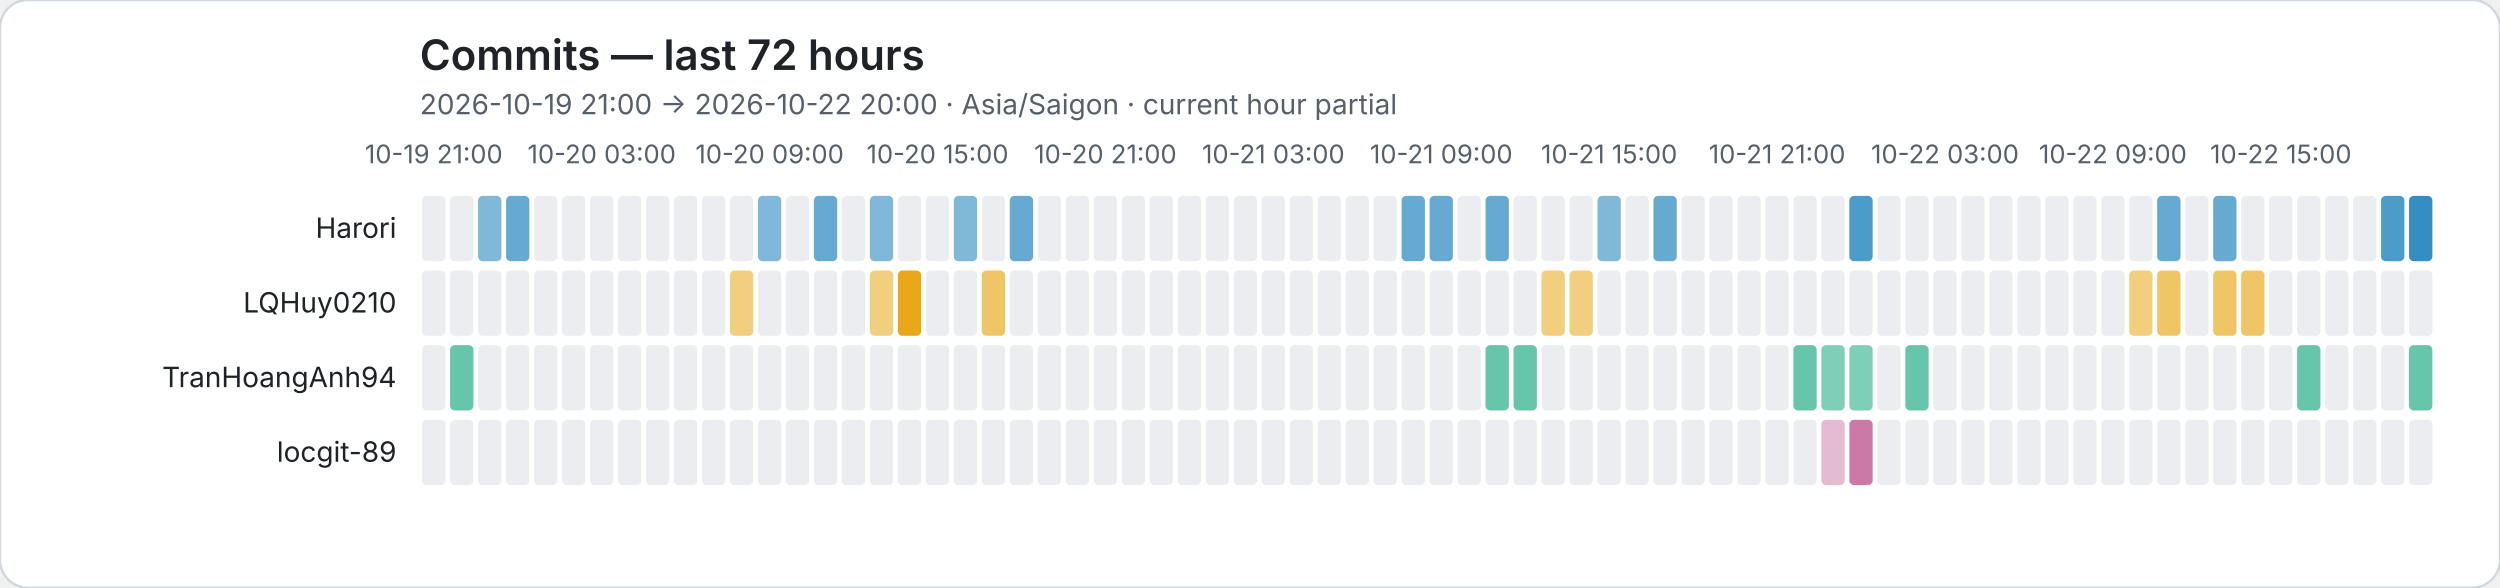
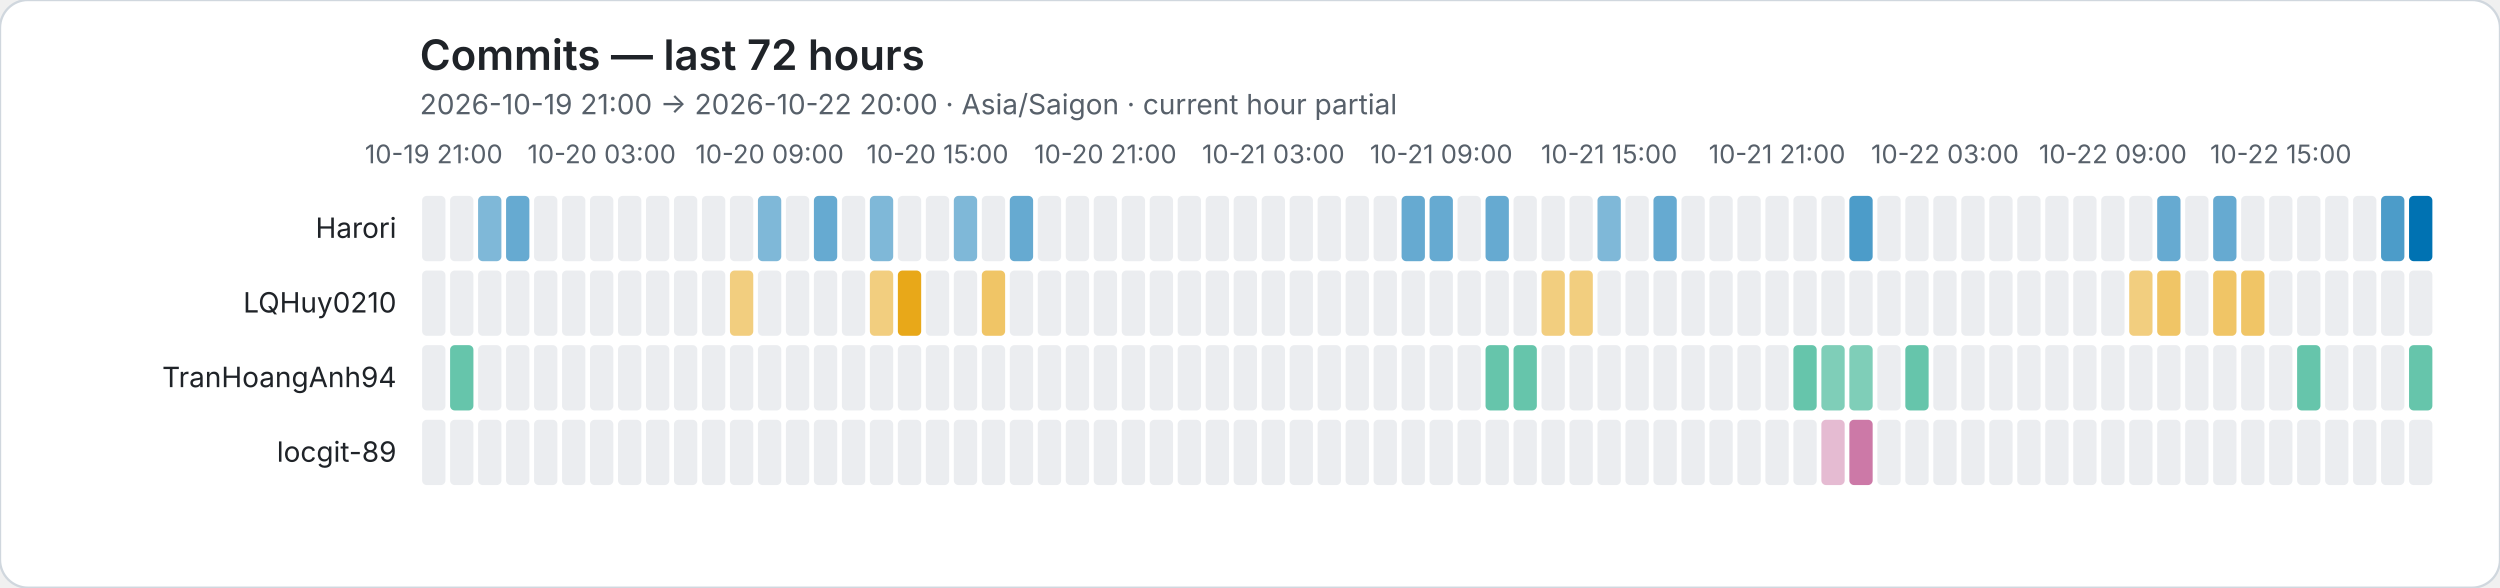
<svg xmlns="http://www.w3.org/2000/svg" role="img" viewBox="0 0 1072 252">
  <rect width="1072" height="252" rx="12" fill="#ffffff" stroke="#d0d7de" />
  <style>text{font-family:system-ui,-apple-system,BlinkMacSystemFont,"Segoe UI",sans-serif}.axis{fill:#57606a;font-size:11px}.heading{fill:#1f2328;font-size:18px;font-weight:600}.subheading{fill:#57606a;font-size:12px}.name{fill:#1f2328;font-size:12px}</style>
  <text class="heading" x="180" y="30">Commits — last 72 hours</text>
  <text class="subheading" x="180" y="49">2026-10-19 21:00 → 2026-10-22 20:00 · Asia/Saigon · current hour partial</text>
  <text class="axis" x="186" y="70" text-anchor="middle">10-19 21:00</text>
  <text class="axis" x="258" y="70" text-anchor="middle">10-20 03:00</text>
  <text class="axis" x="330" y="70" text-anchor="middle">10-20 09:00</text>
  <text class="axis" x="402" y="70" text-anchor="middle">10-20 15:00</text>
  <text class="axis" x="474" y="70" text-anchor="middle">10-20 21:00</text>
  <text class="axis" x="546" y="70" text-anchor="middle">10-21 03:00</text>
  <text class="axis" x="618" y="70" text-anchor="middle">10-21 09:00</text>
  <text class="axis" x="690" y="70" text-anchor="middle">10-21 15:00</text>
  <text class="axis" x="762" y="70" text-anchor="middle">10-21 21:00</text>
  <text class="axis" x="834" y="70" text-anchor="middle">10-22 03:00</text>
  <text class="axis" x="906" y="70" text-anchor="middle">10-22 09:00</text>
  <text class="axis" x="978" y="70" text-anchor="middle">10-22 15:00</text>
  <text class="name" x="170" y="102" text-anchor="end">Harori</text>
  <rect data-hour="0" x="181" y="84" width="10" height="28" rx="2" fill="#ebedf0" />
  <rect data-hour="1" x="193" y="84" width="10" height="28" rx="2" fill="#ebedf0" />
  <rect data-hour="2" x="205" y="84" width="10" height="28" rx="2" fill="rgba(0, 114, 178, 0.50)" />
  <rect data-hour="3" x="217" y="84" width="10" height="28" rx="2" fill="rgba(0, 114, 178, 0.60)" />
  <rect data-hour="4" x="229" y="84" width="10" height="28" rx="2" fill="#ebedf0" />
  <rect data-hour="5" x="241" y="84" width="10" height="28" rx="2" fill="#ebedf0" />
  <rect data-hour="6" x="253" y="84" width="10" height="28" rx="2" fill="#ebedf0" />
  <rect data-hour="7" x="265" y="84" width="10" height="28" rx="2" fill="#ebedf0" />
  <rect data-hour="8" x="277" y="84" width="10" height="28" rx="2" fill="#ebedf0" />
  <rect data-hour="9" x="289" y="84" width="10" height="28" rx="2" fill="#ebedf0" />
  <rect data-hour="10" x="301" y="84" width="10" height="28" rx="2" fill="#ebedf0" />
  <rect data-hour="11" x="313" y="84" width="10" height="28" rx="2" fill="#ebedf0" />
  <rect data-hour="12" x="325" y="84" width="10" height="28" rx="2" fill="rgba(0, 114, 178, 0.50)" />
  <rect data-hour="13" x="337" y="84" width="10" height="28" rx="2" fill="#ebedf0" />
  <rect data-hour="14" x="349" y="84" width="10" height="28" rx="2" fill="rgba(0, 114, 178, 0.60)" />
  <rect data-hour="15" x="361" y="84" width="10" height="28" rx="2" fill="#ebedf0" />
  <rect data-hour="16" x="373" y="84" width="10" height="28" rx="2" fill="rgba(0, 114, 178, 0.50)" />
  <rect data-hour="17" x="385" y="84" width="10" height="28" rx="2" fill="#ebedf0" />
  <rect data-hour="18" x="397" y="84" width="10" height="28" rx="2" fill="#ebedf0" />
  <rect data-hour="19" x="409" y="84" width="10" height="28" rx="2" fill="rgba(0, 114, 178, 0.50)" />
  <rect data-hour="20" x="421" y="84" width="10" height="28" rx="2" fill="#ebedf0" />
  <rect data-hour="21" x="433" y="84" width="10" height="28" rx="2" fill="rgba(0, 114, 178, 0.60)" />
  <rect data-hour="22" x="445" y="84" width="10" height="28" rx="2" fill="#ebedf0" />
  <rect data-hour="23" x="457" y="84" width="10" height="28" rx="2" fill="#ebedf0" />
  <rect data-hour="24" x="469" y="84" width="10" height="28" rx="2" fill="#ebedf0" />
  <rect data-hour="25" x="481" y="84" width="10" height="28" rx="2" fill="#ebedf0" />
  <rect data-hour="26" x="493" y="84" width="10" height="28" rx="2" fill="#ebedf0" />
  <rect data-hour="27" x="505" y="84" width="10" height="28" rx="2" fill="#ebedf0" />
  <rect data-hour="28" x="517" y="84" width="10" height="28" rx="2" fill="#ebedf0" />
  <rect data-hour="29" x="529" y="84" width="10" height="28" rx="2" fill="#ebedf0" />
  <rect data-hour="30" x="541" y="84" width="10" height="28" rx="2" fill="#ebedf0" />
  <rect data-hour="31" x="553" y="84" width="10" height="28" rx="2" fill="#ebedf0" />
  <rect data-hour="32" x="565" y="84" width="10" height="28" rx="2" fill="#ebedf0" />
  <rect data-hour="33" x="577" y="84" width="10" height="28" rx="2" fill="#ebedf0" />
  <rect data-hour="34" x="589" y="84" width="10" height="28" rx="2" fill="#ebedf0" />
  <rect data-hour="35" x="601" y="84" width="10" height="28" rx="2" fill="rgba(0, 114, 178, 0.60)" />
  <rect data-hour="36" x="613" y="84" width="10" height="28" rx="2" fill="rgba(0, 114, 178, 0.60)" />
  <rect data-hour="37" x="625" y="84" width="10" height="28" rx="2" fill="#ebedf0" />
  <rect data-hour="38" x="637" y="84" width="10" height="28" rx="2" fill="rgba(0, 114, 178, 0.60)" />
  <rect data-hour="39" x="649" y="84" width="10" height="28" rx="2" fill="#ebedf0" />
  <rect data-hour="40" x="661" y="84" width="10" height="28" rx="2" fill="#ebedf0" />
  <rect data-hour="41" x="673" y="84" width="10" height="28" rx="2" fill="#ebedf0" />
  <rect data-hour="42" x="685" y="84" width="10" height="28" rx="2" fill="rgba(0, 114, 178, 0.50)" />
  <rect data-hour="43" x="697" y="84" width="10" height="28" rx="2" fill="#ebedf0" />
  <rect data-hour="44" x="709" y="84" width="10" height="28" rx="2" fill="rgba(0, 114, 178, 0.60)" />
  <rect data-hour="45" x="721" y="84" width="10" height="28" rx="2" fill="#ebedf0" />
  <rect data-hour="46" x="733" y="84" width="10" height="28" rx="2" fill="#ebedf0" />
  <rect data-hour="47" x="745" y="84" width="10" height="28" rx="2" fill="#ebedf0" />
  <rect data-hour="48" x="757" y="84" width="10" height="28" rx="2" fill="#ebedf0" />
  <rect data-hour="49" x="769" y="84" width="10" height="28" rx="2" fill="#ebedf0" />
  <rect data-hour="50" x="781" y="84" width="10" height="28" rx="2" fill="#ebedf0" />
  <rect data-hour="51" x="793" y="84" width="10" height="28" rx="2" fill="rgba(0, 114, 178, 0.70)" />
  <rect data-hour="52" x="805" y="84" width="10" height="28" rx="2" fill="#ebedf0" />
  <rect data-hour="53" x="817" y="84" width="10" height="28" rx="2" fill="#ebedf0" />
  <rect data-hour="54" x="829" y="84" width="10" height="28" rx="2" fill="#ebedf0" />
  <rect data-hour="55" x="841" y="84" width="10" height="28" rx="2" fill="#ebedf0" />
  <rect data-hour="56" x="853" y="84" width="10" height="28" rx="2" fill="#ebedf0" />
  <rect data-hour="57" x="865" y="84" width="10" height="28" rx="2" fill="#ebedf0" />
  <rect data-hour="58" x="877" y="84" width="10" height="28" rx="2" fill="#ebedf0" />
  <rect data-hour="59" x="889" y="84" width="10" height="28" rx="2" fill="#ebedf0" />
  <rect data-hour="60" x="901" y="84" width="10" height="28" rx="2" fill="#ebedf0" />
  <rect data-hour="61" x="913" y="84" width="10" height="28" rx="2" fill="#ebedf0" />
  <rect data-hour="62" x="925" y="84" width="10" height="28" rx="2" fill="rgba(0, 114, 178, 0.60)" />
  <rect data-hour="63" x="937" y="84" width="10" height="28" rx="2" fill="#ebedf0" />
  <rect data-hour="64" x="949" y="84" width="10" height="28" rx="2" fill="rgba(0, 114, 178, 0.60)" />
  <rect data-hour="65" x="961" y="84" width="10" height="28" rx="2" fill="#ebedf0" />
  <rect data-hour="66" x="973" y="84" width="10" height="28" rx="2" fill="#ebedf0" />
  <rect data-hour="67" x="985" y="84" width="10" height="28" rx="2" fill="#ebedf0" />
  <rect data-hour="68" x="997" y="84" width="10" height="28" rx="2" fill="#ebedf0" />
  <rect data-hour="69" x="1009" y="84" width="10" height="28" rx="2" fill="#ebedf0" />
  <rect data-hour="70" x="1021" y="84" width="10" height="28" rx="2" fill="rgba(0, 114, 178, 0.70)" />
-   <rect data-hour="71" x="1033" y="84" width="10" height="28" rx="2" fill="rgba(0, 114, 178, 0.80)" />
+   <rect data-hour="71" x="1033" y="84" width="10" height="28" rx="2" fill="rgba(0, 114, 178, 1.00)" />
  <text class="name" x="170" y="134" text-anchor="end">LQHuy0210</text>
  <rect data-hour="0" x="181" y="116" width="10" height="28" rx="2" fill="#ebedf0" />
  <rect data-hour="1" x="193" y="116" width="10" height="28" rx="2" fill="#ebedf0" />
  <rect data-hour="2" x="205" y="116" width="10" height="28" rx="2" fill="#ebedf0" />
  <rect data-hour="3" x="217" y="116" width="10" height="28" rx="2" fill="#ebedf0" />
  <rect data-hour="4" x="229" y="116" width="10" height="28" rx="2" fill="#ebedf0" />
  <rect data-hour="5" x="241" y="116" width="10" height="28" rx="2" fill="#ebedf0" />
  <rect data-hour="6" x="253" y="116" width="10" height="28" rx="2" fill="#ebedf0" />
  <rect data-hour="7" x="265" y="116" width="10" height="28" rx="2" fill="#ebedf0" />
  <rect data-hour="8" x="277" y="116" width="10" height="28" rx="2" fill="#ebedf0" />
  <rect data-hour="9" x="289" y="116" width="10" height="28" rx="2" fill="#ebedf0" />
  <rect data-hour="10" x="301" y="116" width="10" height="28" rx="2" fill="#ebedf0" />
  <rect data-hour="11" x="313" y="116" width="10" height="28" rx="2" fill="rgba(230, 159, 0, 0.50)" />
  <rect data-hour="12" x="325" y="116" width="10" height="28" rx="2" fill="#ebedf0" />
  <rect data-hour="13" x="337" y="116" width="10" height="28" rx="2" fill="#ebedf0" />
  <rect data-hour="14" x="349" y="116" width="10" height="28" rx="2" fill="#ebedf0" />
  <rect data-hour="15" x="361" y="116" width="10" height="28" rx="2" fill="#ebedf0" />
  <rect data-hour="16" x="373" y="116" width="10" height="28" rx="2" fill="rgba(230, 159, 0, 0.50)" />
  <rect data-hour="17" x="385" y="116" width="10" height="28" rx="2" fill="rgba(230, 159, 0, 0.90)" />
  <rect data-hour="18" x="397" y="116" width="10" height="28" rx="2" fill="#ebedf0" />
  <rect data-hour="19" x="409" y="116" width="10" height="28" rx="2" fill="#ebedf0" />
  <rect data-hour="20" x="421" y="116" width="10" height="28" rx="2" fill="rgba(230, 159, 0, 0.60)" />
  <rect data-hour="21" x="433" y="116" width="10" height="28" rx="2" fill="#ebedf0" />
  <rect data-hour="22" x="445" y="116" width="10" height="28" rx="2" fill="#ebedf0" />
  <rect data-hour="23" x="457" y="116" width="10" height="28" rx="2" fill="#ebedf0" />
  <rect data-hour="24" x="469" y="116" width="10" height="28" rx="2" fill="#ebedf0" />
  <rect data-hour="25" x="481" y="116" width="10" height="28" rx="2" fill="#ebedf0" />
  <rect data-hour="26" x="493" y="116" width="10" height="28" rx="2" fill="#ebedf0" />
  <rect data-hour="27" x="505" y="116" width="10" height="28" rx="2" fill="#ebedf0" />
  <rect data-hour="28" x="517" y="116" width="10" height="28" rx="2" fill="#ebedf0" />
  <rect data-hour="29" x="529" y="116" width="10" height="28" rx="2" fill="#ebedf0" />
  <rect data-hour="30" x="541" y="116" width="10" height="28" rx="2" fill="#ebedf0" />
  <rect data-hour="31" x="553" y="116" width="10" height="28" rx="2" fill="#ebedf0" />
  <rect data-hour="32" x="565" y="116" width="10" height="28" rx="2" fill="#ebedf0" />
  <rect data-hour="33" x="577" y="116" width="10" height="28" rx="2" fill="#ebedf0" />
  <rect data-hour="34" x="589" y="116" width="10" height="28" rx="2" fill="#ebedf0" />
  <rect data-hour="35" x="601" y="116" width="10" height="28" rx="2" fill="#ebedf0" />
  <rect data-hour="36" x="613" y="116" width="10" height="28" rx="2" fill="#ebedf0" />
  <rect data-hour="37" x="625" y="116" width="10" height="28" rx="2" fill="#ebedf0" />
  <rect data-hour="38" x="637" y="116" width="10" height="28" rx="2" fill="#ebedf0" />
  <rect data-hour="39" x="649" y="116" width="10" height="28" rx="2" fill="#ebedf0" />
  <rect data-hour="40" x="661" y="116" width="10" height="28" rx="2" fill="rgba(230, 159, 0, 0.50)" />
  <rect data-hour="41" x="673" y="116" width="10" height="28" rx="2" fill="rgba(230, 159, 0, 0.50)" />
  <rect data-hour="42" x="685" y="116" width="10" height="28" rx="2" fill="#ebedf0" />
  <rect data-hour="43" x="697" y="116" width="10" height="28" rx="2" fill="#ebedf0" />
  <rect data-hour="44" x="709" y="116" width="10" height="28" rx="2" fill="#ebedf0" />
  <rect data-hour="45" x="721" y="116" width="10" height="28" rx="2" fill="#ebedf0" />
  <rect data-hour="46" x="733" y="116" width="10" height="28" rx="2" fill="#ebedf0" />
  <rect data-hour="47" x="745" y="116" width="10" height="28" rx="2" fill="#ebedf0" />
  <rect data-hour="48" x="757" y="116" width="10" height="28" rx="2" fill="#ebedf0" />
  <rect data-hour="49" x="769" y="116" width="10" height="28" rx="2" fill="#ebedf0" />
  <rect data-hour="50" x="781" y="116" width="10" height="28" rx="2" fill="#ebedf0" />
  <rect data-hour="51" x="793" y="116" width="10" height="28" rx="2" fill="#ebedf0" />
  <rect data-hour="52" x="805" y="116" width="10" height="28" rx="2" fill="#ebedf0" />
  <rect data-hour="53" x="817" y="116" width="10" height="28" rx="2" fill="#ebedf0" />
  <rect data-hour="54" x="829" y="116" width="10" height="28" rx="2" fill="#ebedf0" />
  <rect data-hour="55" x="841" y="116" width="10" height="28" rx="2" fill="#ebedf0" />
  <rect data-hour="56" x="853" y="116" width="10" height="28" rx="2" fill="#ebedf0" />
  <rect data-hour="57" x="865" y="116" width="10" height="28" rx="2" fill="#ebedf0" />
  <rect data-hour="58" x="877" y="116" width="10" height="28" rx="2" fill="#ebedf0" />
  <rect data-hour="59" x="889" y="116" width="10" height="28" rx="2" fill="#ebedf0" />
  <rect data-hour="60" x="901" y="116" width="10" height="28" rx="2" fill="#ebedf0" />
  <rect data-hour="61" x="913" y="116" width="10" height="28" rx="2" fill="rgba(230, 159, 0, 0.50)" />
  <rect data-hour="62" x="925" y="116" width="10" height="28" rx="2" fill="rgba(230, 159, 0, 0.60)" />
  <rect data-hour="63" x="937" y="116" width="10" height="28" rx="2" fill="#ebedf0" />
  <rect data-hour="64" x="949" y="116" width="10" height="28" rx="2" fill="rgba(230, 159, 0, 0.60)" />
  <rect data-hour="65" x="961" y="116" width="10" height="28" rx="2" fill="rgba(230, 159, 0, 0.60)" />
  <rect data-hour="66" x="973" y="116" width="10" height="28" rx="2" fill="#ebedf0" />
  <rect data-hour="67" x="985" y="116" width="10" height="28" rx="2" fill="#ebedf0" />
  <rect data-hour="68" x="997" y="116" width="10" height="28" rx="2" fill="#ebedf0" />
  <rect data-hour="69" x="1009" y="116" width="10" height="28" rx="2" fill="#ebedf0" />
  <rect data-hour="70" x="1021" y="116" width="10" height="28" rx="2" fill="#ebedf0" />
  <rect data-hour="71" x="1033" y="116" width="10" height="28" rx="2" fill="#ebedf0" />
  <text class="name" x="170" y="166" text-anchor="end">TranHoangAnh94</text>
  <rect data-hour="0" x="181" y="148" width="10" height="28" rx="2" fill="#ebedf0" />
  <rect data-hour="1" x="193" y="148" width="10" height="28" rx="2" fill="rgba(0, 158, 115, 0.60)" />
  <rect data-hour="2" x="205" y="148" width="10" height="28" rx="2" fill="#ebedf0" />
  <rect data-hour="3" x="217" y="148" width="10" height="28" rx="2" fill="#ebedf0" />
  <rect data-hour="4" x="229" y="148" width="10" height="28" rx="2" fill="#ebedf0" />
  <rect data-hour="5" x="241" y="148" width="10" height="28" rx="2" fill="#ebedf0" />
  <rect data-hour="6" x="253" y="148" width="10" height="28" rx="2" fill="#ebedf0" />
  <rect data-hour="7" x="265" y="148" width="10" height="28" rx="2" fill="#ebedf0" />
  <rect data-hour="8" x="277" y="148" width="10" height="28" rx="2" fill="#ebedf0" />
  <rect data-hour="9" x="289" y="148" width="10" height="28" rx="2" fill="#ebedf0" />
  <rect data-hour="10" x="301" y="148" width="10" height="28" rx="2" fill="#ebedf0" />
  <rect data-hour="11" x="313" y="148" width="10" height="28" rx="2" fill="#ebedf0" />
  <rect data-hour="12" x="325" y="148" width="10" height="28" rx="2" fill="#ebedf0" />
  <rect data-hour="13" x="337" y="148" width="10" height="28" rx="2" fill="#ebedf0" />
  <rect data-hour="14" x="349" y="148" width="10" height="28" rx="2" fill="#ebedf0" />
  <rect data-hour="15" x="361" y="148" width="10" height="28" rx="2" fill="#ebedf0" />
  <rect data-hour="16" x="373" y="148" width="10" height="28" rx="2" fill="#ebedf0" />
  <rect data-hour="17" x="385" y="148" width="10" height="28" rx="2" fill="#ebedf0" />
  <rect data-hour="18" x="397" y="148" width="10" height="28" rx="2" fill="#ebedf0" />
  <rect data-hour="19" x="409" y="148" width="10" height="28" rx="2" fill="#ebedf0" />
  <rect data-hour="20" x="421" y="148" width="10" height="28" rx="2" fill="#ebedf0" />
  <rect data-hour="21" x="433" y="148" width="10" height="28" rx="2" fill="#ebedf0" />
  <rect data-hour="22" x="445" y="148" width="10" height="28" rx="2" fill="#ebedf0" />
  <rect data-hour="23" x="457" y="148" width="10" height="28" rx="2" fill="#ebedf0" />
  <rect data-hour="24" x="469" y="148" width="10" height="28" rx="2" fill="#ebedf0" />
  <rect data-hour="25" x="481" y="148" width="10" height="28" rx="2" fill="#ebedf0" />
  <rect data-hour="26" x="493" y="148" width="10" height="28" rx="2" fill="#ebedf0" />
  <rect data-hour="27" x="505" y="148" width="10" height="28" rx="2" fill="#ebedf0" />
  <rect data-hour="28" x="517" y="148" width="10" height="28" rx="2" fill="#ebedf0" />
  <rect data-hour="29" x="529" y="148" width="10" height="28" rx="2" fill="#ebedf0" />
  <rect data-hour="30" x="541" y="148" width="10" height="28" rx="2" fill="#ebedf0" />
  <rect data-hour="31" x="553" y="148" width="10" height="28" rx="2" fill="#ebedf0" />
  <rect data-hour="32" x="565" y="148" width="10" height="28" rx="2" fill="#ebedf0" />
  <rect data-hour="33" x="577" y="148" width="10" height="28" rx="2" fill="#ebedf0" />
  <rect data-hour="34" x="589" y="148" width="10" height="28" rx="2" fill="#ebedf0" />
  <rect data-hour="35" x="601" y="148" width="10" height="28" rx="2" fill="#ebedf0" />
  <rect data-hour="36" x="613" y="148" width="10" height="28" rx="2" fill="#ebedf0" />
  <rect data-hour="37" x="625" y="148" width="10" height="28" rx="2" fill="#ebedf0" />
  <rect data-hour="38" x="637" y="148" width="10" height="28" rx="2" fill="rgba(0, 158, 115, 0.60)" />
  <rect data-hour="39" x="649" y="148" width="10" height="28" rx="2" fill="rgba(0, 158, 115, 0.60)" />
  <rect data-hour="40" x="661" y="148" width="10" height="28" rx="2" fill="#ebedf0" />
  <rect data-hour="41" x="673" y="148" width="10" height="28" rx="2" fill="#ebedf0" />
  <rect data-hour="42" x="685" y="148" width="10" height="28" rx="2" fill="#ebedf0" />
  <rect data-hour="43" x="697" y="148" width="10" height="28" rx="2" fill="#ebedf0" />
  <rect data-hour="44" x="709" y="148" width="10" height="28" rx="2" fill="#ebedf0" />
  <rect data-hour="45" x="721" y="148" width="10" height="28" rx="2" fill="#ebedf0" />
  <rect data-hour="46" x="733" y="148" width="10" height="28" rx="2" fill="#ebedf0" />
  <rect data-hour="47" x="745" y="148" width="10" height="28" rx="2" fill="#ebedf0" />
  <rect data-hour="48" x="757" y="148" width="10" height="28" rx="2" fill="#ebedf0" />
  <rect data-hour="49" x="769" y="148" width="10" height="28" rx="2" fill="rgba(0, 158, 115, 0.60)" />
  <rect data-hour="50" x="781" y="148" width="10" height="28" rx="2" fill="rgba(0, 158, 115, 0.50)" />
  <rect data-hour="51" x="793" y="148" width="10" height="28" rx="2" fill="rgba(0, 158, 115, 0.50)" />
  <rect data-hour="52" x="805" y="148" width="10" height="28" rx="2" fill="#ebedf0" />
  <rect data-hour="53" x="817" y="148" width="10" height="28" rx="2" fill="rgba(0, 158, 115, 0.60)" />
  <rect data-hour="54" x="829" y="148" width="10" height="28" rx="2" fill="#ebedf0" />
  <rect data-hour="55" x="841" y="148" width="10" height="28" rx="2" fill="#ebedf0" />
  <rect data-hour="56" x="853" y="148" width="10" height="28" rx="2" fill="#ebedf0" />
  <rect data-hour="57" x="865" y="148" width="10" height="28" rx="2" fill="#ebedf0" />
  <rect data-hour="58" x="877" y="148" width="10" height="28" rx="2" fill="#ebedf0" />
  <rect data-hour="59" x="889" y="148" width="10" height="28" rx="2" fill="#ebedf0" />
  <rect data-hour="60" x="901" y="148" width="10" height="28" rx="2" fill="#ebedf0" />
  <rect data-hour="61" x="913" y="148" width="10" height="28" rx="2" fill="#ebedf0" />
  <rect data-hour="62" x="925" y="148" width="10" height="28" rx="2" fill="#ebedf0" />
  <rect data-hour="63" x="937" y="148" width="10" height="28" rx="2" fill="#ebedf0" />
  <rect data-hour="64" x="949" y="148" width="10" height="28" rx="2" fill="#ebedf0" />
  <rect data-hour="65" x="961" y="148" width="10" height="28" rx="2" fill="#ebedf0" />
  <rect data-hour="66" x="973" y="148" width="10" height="28" rx="2" fill="#ebedf0" />
  <rect data-hour="67" x="985" y="148" width="10" height="28" rx="2" fill="rgba(0, 158, 115, 0.60)" />
  <rect data-hour="68" x="997" y="148" width="10" height="28" rx="2" fill="#ebedf0" />
  <rect data-hour="69" x="1009" y="148" width="10" height="28" rx="2" fill="#ebedf0" />
  <rect data-hour="70" x="1021" y="148" width="10" height="28" rx="2" fill="#ebedf0" />
  <rect data-hour="71" x="1033" y="148" width="10" height="28" rx="2" fill="rgba(0, 158, 115, 0.60)" />
  <text class="name" x="170" y="198" text-anchor="end">locgit-89</text>
  <rect data-hour="0" x="181" y="180" width="10" height="28" rx="2" fill="#ebedf0" />
  <rect data-hour="1" x="193" y="180" width="10" height="28" rx="2" fill="#ebedf0" />
  <rect data-hour="2" x="205" y="180" width="10" height="28" rx="2" fill="#ebedf0" />
  <rect data-hour="3" x="217" y="180" width="10" height="28" rx="2" fill="#ebedf0" />
  <rect data-hour="4" x="229" y="180" width="10" height="28" rx="2" fill="#ebedf0" />
  <rect data-hour="5" x="241" y="180" width="10" height="28" rx="2" fill="#ebedf0" />
  <rect data-hour="6" x="253" y="180" width="10" height="28" rx="2" fill="#ebedf0" />
  <rect data-hour="7" x="265" y="180" width="10" height="28" rx="2" fill="#ebedf0" />
  <rect data-hour="8" x="277" y="180" width="10" height="28" rx="2" fill="#ebedf0" />
  <rect data-hour="9" x="289" y="180" width="10" height="28" rx="2" fill="#ebedf0" />
  <rect data-hour="10" x="301" y="180" width="10" height="28" rx="2" fill="#ebedf0" />
  <rect data-hour="11" x="313" y="180" width="10" height="28" rx="2" fill="#ebedf0" />
  <rect data-hour="12" x="325" y="180" width="10" height="28" rx="2" fill="#ebedf0" />
  <rect data-hour="13" x="337" y="180" width="10" height="28" rx="2" fill="#ebedf0" />
  <rect data-hour="14" x="349" y="180" width="10" height="28" rx="2" fill="#ebedf0" />
  <rect data-hour="15" x="361" y="180" width="10" height="28" rx="2" fill="#ebedf0" />
  <rect data-hour="16" x="373" y="180" width="10" height="28" rx="2" fill="#ebedf0" />
  <rect data-hour="17" x="385" y="180" width="10" height="28" rx="2" fill="#ebedf0" />
  <rect data-hour="18" x="397" y="180" width="10" height="28" rx="2" fill="#ebedf0" />
  <rect data-hour="19" x="409" y="180" width="10" height="28" rx="2" fill="#ebedf0" />
  <rect data-hour="20" x="421" y="180" width="10" height="28" rx="2" fill="#ebedf0" />
  <rect data-hour="21" x="433" y="180" width="10" height="28" rx="2" fill="#ebedf0" />
  <rect data-hour="22" x="445" y="180" width="10" height="28" rx="2" fill="#ebedf0" />
  <rect data-hour="23" x="457" y="180" width="10" height="28" rx="2" fill="#ebedf0" />
  <rect data-hour="24" x="469" y="180" width="10" height="28" rx="2" fill="#ebedf0" />
  <rect data-hour="25" x="481" y="180" width="10" height="28" rx="2" fill="#ebedf0" />
  <rect data-hour="26" x="493" y="180" width="10" height="28" rx="2" fill="#ebedf0" />
  <rect data-hour="27" x="505" y="180" width="10" height="28" rx="2" fill="#ebedf0" />
  <rect data-hour="28" x="517" y="180" width="10" height="28" rx="2" fill="#ebedf0" />
  <rect data-hour="29" x="529" y="180" width="10" height="28" rx="2" fill="#ebedf0" />
  <rect data-hour="30" x="541" y="180" width="10" height="28" rx="2" fill="#ebedf0" />
  <rect data-hour="31" x="553" y="180" width="10" height="28" rx="2" fill="#ebedf0" />
  <rect data-hour="32" x="565" y="180" width="10" height="28" rx="2" fill="#ebedf0" />
  <rect data-hour="33" x="577" y="180" width="10" height="28" rx="2" fill="#ebedf0" />
  <rect data-hour="34" x="589" y="180" width="10" height="28" rx="2" fill="#ebedf0" />
  <rect data-hour="35" x="601" y="180" width="10" height="28" rx="2" fill="#ebedf0" />
  <rect data-hour="36" x="613" y="180" width="10" height="28" rx="2" fill="#ebedf0" />
  <rect data-hour="37" x="625" y="180" width="10" height="28" rx="2" fill="#ebedf0" />
  <rect data-hour="38" x="637" y="180" width="10" height="28" rx="2" fill="#ebedf0" />
  <rect data-hour="39" x="649" y="180" width="10" height="28" rx="2" fill="#ebedf0" />
  <rect data-hour="40" x="661" y="180" width="10" height="28" rx="2" fill="#ebedf0" />
  <rect data-hour="41" x="673" y="180" width="10" height="28" rx="2" fill="#ebedf0" />
  <rect data-hour="42" x="685" y="180" width="10" height="28" rx="2" fill="#ebedf0" />
  <rect data-hour="43" x="697" y="180" width="10" height="28" rx="2" fill="#ebedf0" />
  <rect data-hour="44" x="709" y="180" width="10" height="28" rx="2" fill="#ebedf0" />
  <rect data-hour="45" x="721" y="180" width="10" height="28" rx="2" fill="#ebedf0" />
  <rect data-hour="46" x="733" y="180" width="10" height="28" rx="2" fill="#ebedf0" />
  <rect data-hour="47" x="745" y="180" width="10" height="28" rx="2" fill="#ebedf0" />
  <rect data-hour="48" x="757" y="180" width="10" height="28" rx="2" fill="#ebedf0" />
  <rect data-hour="49" x="769" y="180" width="10" height="28" rx="2" fill="#ebedf0" />
  <rect data-hour="50" x="781" y="180" width="10" height="28" rx="2" fill="rgba(204, 121, 167, 0.50)" />
  <rect data-hour="51" x="793" y="180" width="10" height="28" rx="2" fill="rgba(204, 121, 167, 1.00)" />
  <rect data-hour="52" x="805" y="180" width="10" height="28" rx="2" fill="#ebedf0" />
  <rect data-hour="53" x="817" y="180" width="10" height="28" rx="2" fill="#ebedf0" />
  <rect data-hour="54" x="829" y="180" width="10" height="28" rx="2" fill="#ebedf0" />
  <rect data-hour="55" x="841" y="180" width="10" height="28" rx="2" fill="#ebedf0" />
  <rect data-hour="56" x="853" y="180" width="10" height="28" rx="2" fill="#ebedf0" />
  <rect data-hour="57" x="865" y="180" width="10" height="28" rx="2" fill="#ebedf0" />
  <rect data-hour="58" x="877" y="180" width="10" height="28" rx="2" fill="#ebedf0" />
  <rect data-hour="59" x="889" y="180" width="10" height="28" rx="2" fill="#ebedf0" />
  <rect data-hour="60" x="901" y="180" width="10" height="28" rx="2" fill="#ebedf0" />
  <rect data-hour="61" x="913" y="180" width="10" height="28" rx="2" fill="#ebedf0" />
  <rect data-hour="62" x="925" y="180" width="10" height="28" rx="2" fill="#ebedf0" />
  <rect data-hour="63" x="937" y="180" width="10" height="28" rx="2" fill="#ebedf0" />
  <rect data-hour="64" x="949" y="180" width="10" height="28" rx="2" fill="#ebedf0" />
  <rect data-hour="65" x="961" y="180" width="10" height="28" rx="2" fill="#ebedf0" />
  <rect data-hour="66" x="973" y="180" width="10" height="28" rx="2" fill="#ebedf0" />
  <rect data-hour="67" x="985" y="180" width="10" height="28" rx="2" fill="#ebedf0" />
  <rect data-hour="68" x="997" y="180" width="10" height="28" rx="2" fill="#ebedf0" />
  <rect data-hour="69" x="1009" y="180" width="10" height="28" rx="2" fill="#ebedf0" />
  <rect data-hour="70" x="1021" y="180" width="10" height="28" rx="2" fill="#ebedf0" />
  <rect data-hour="71" x="1033" y="180" width="10" height="28" rx="2" fill="#ebedf0" />
</svg>
